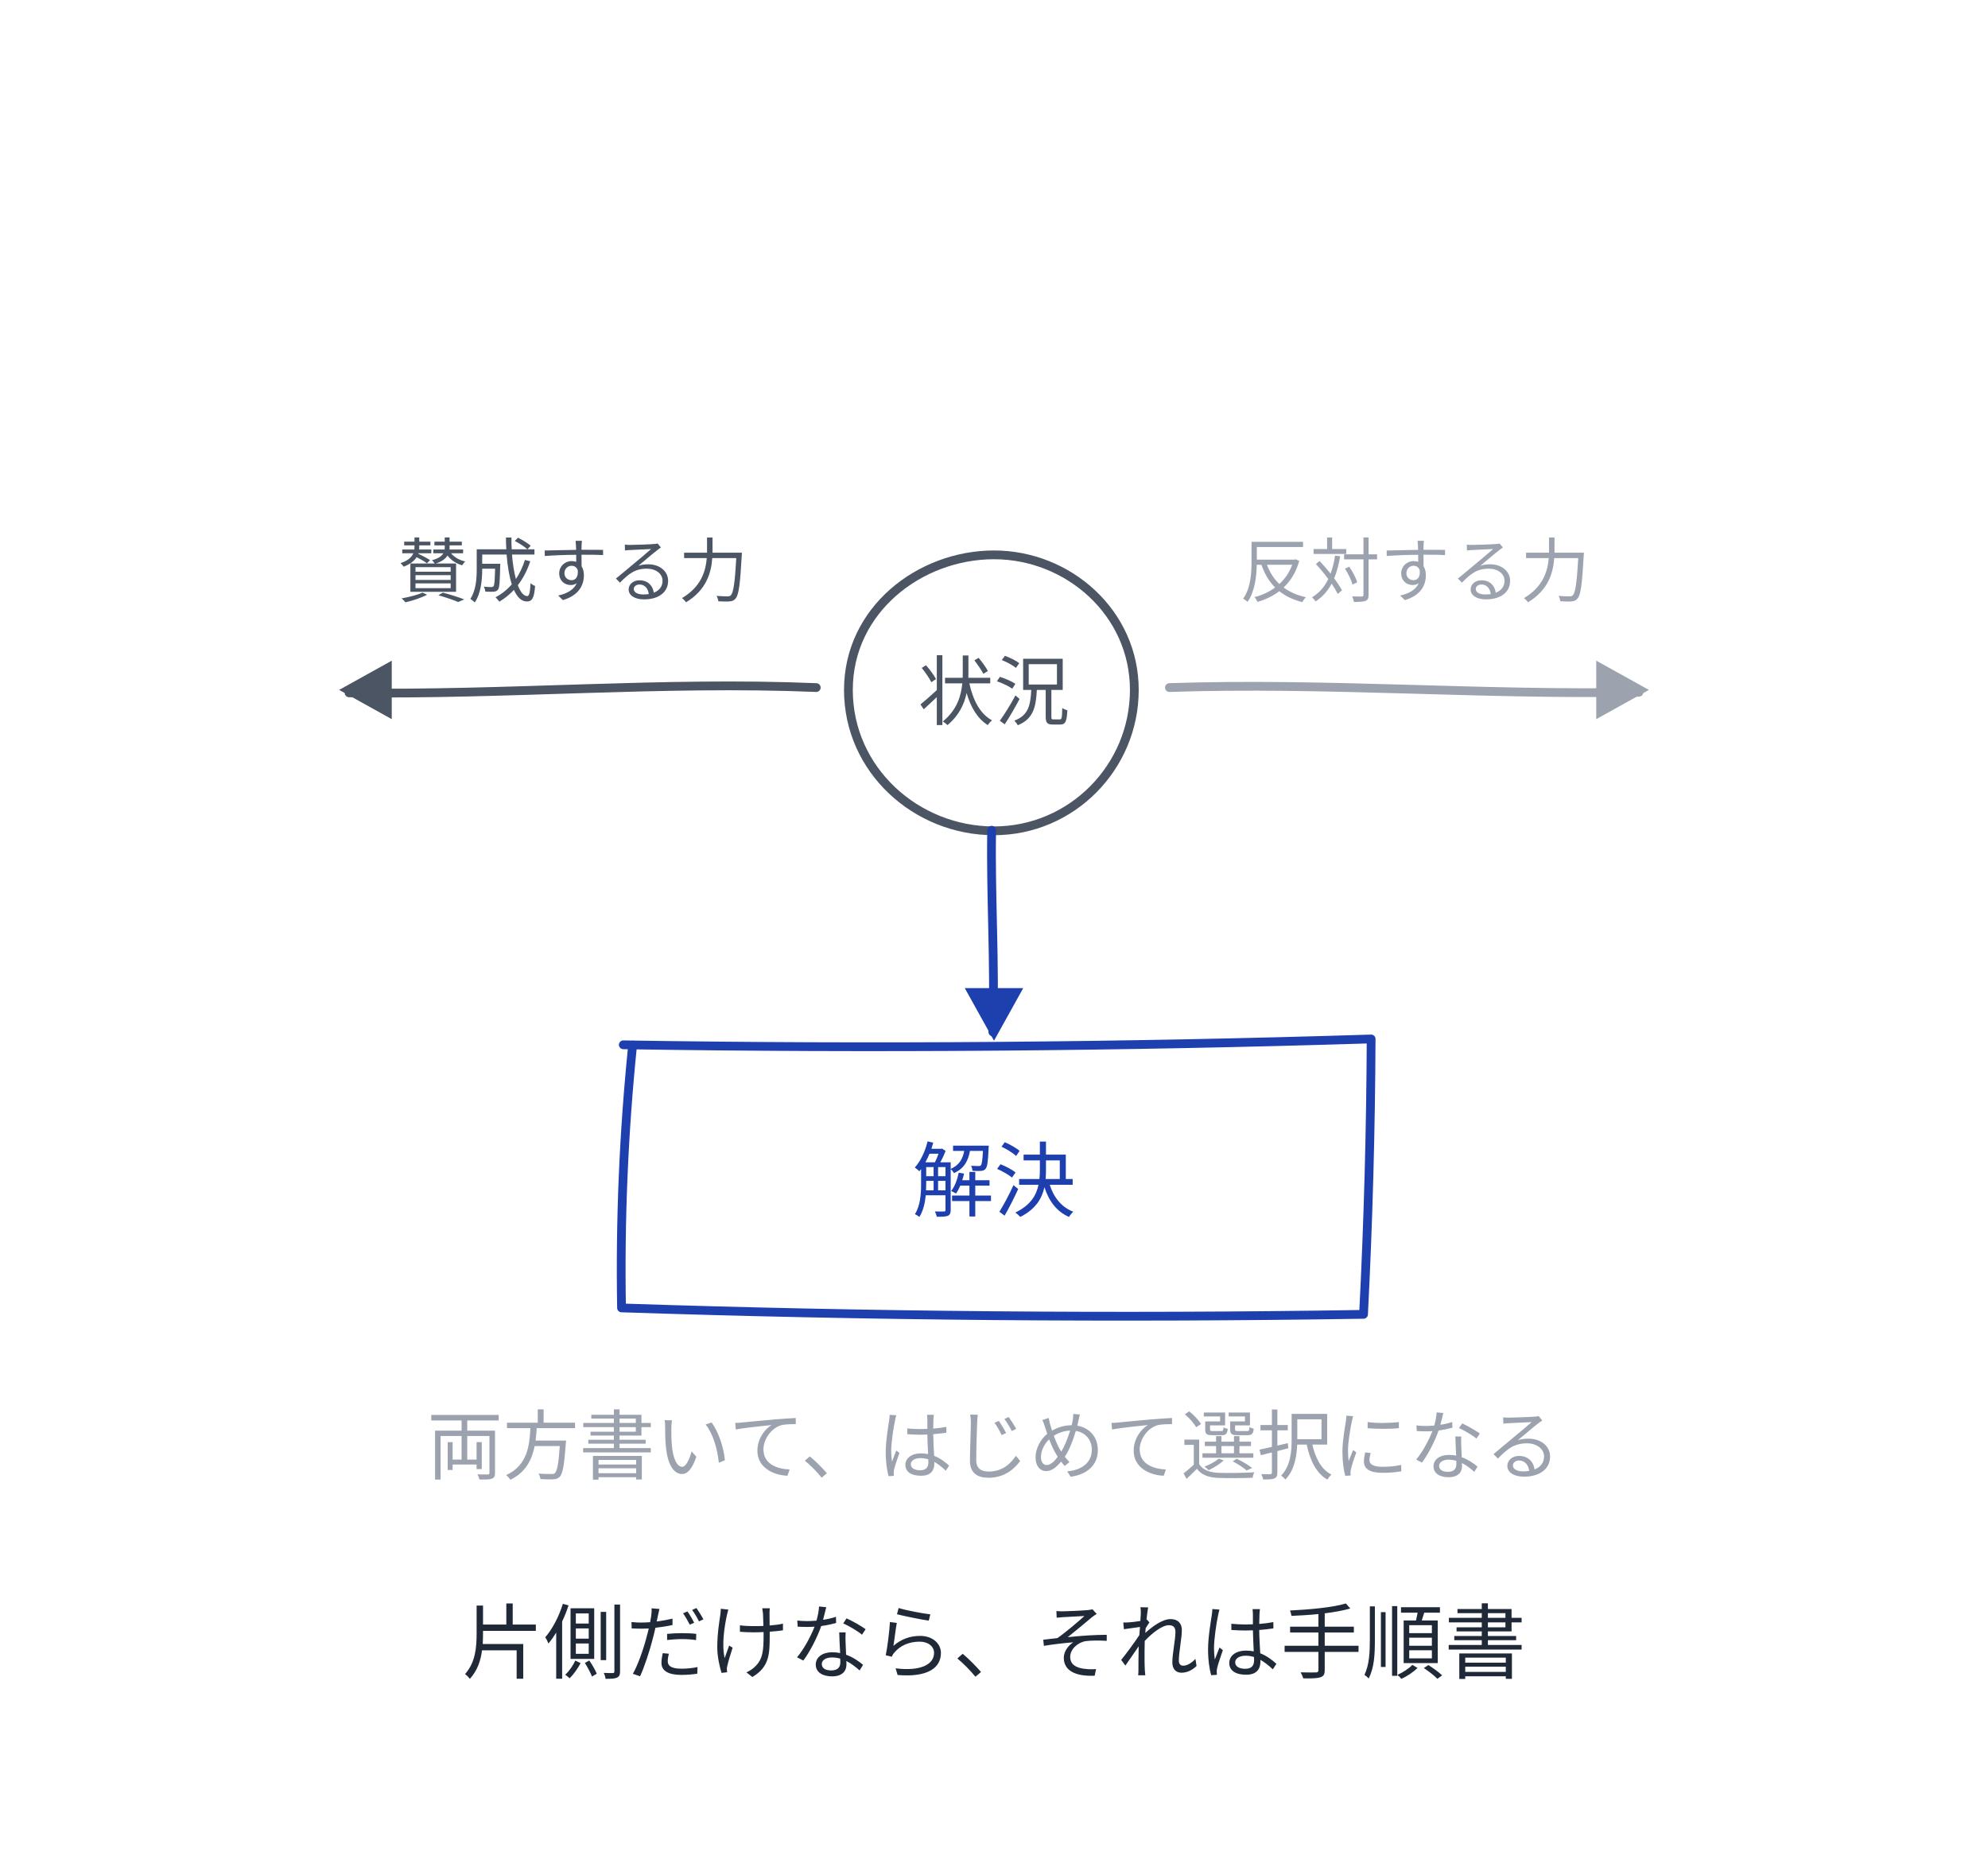
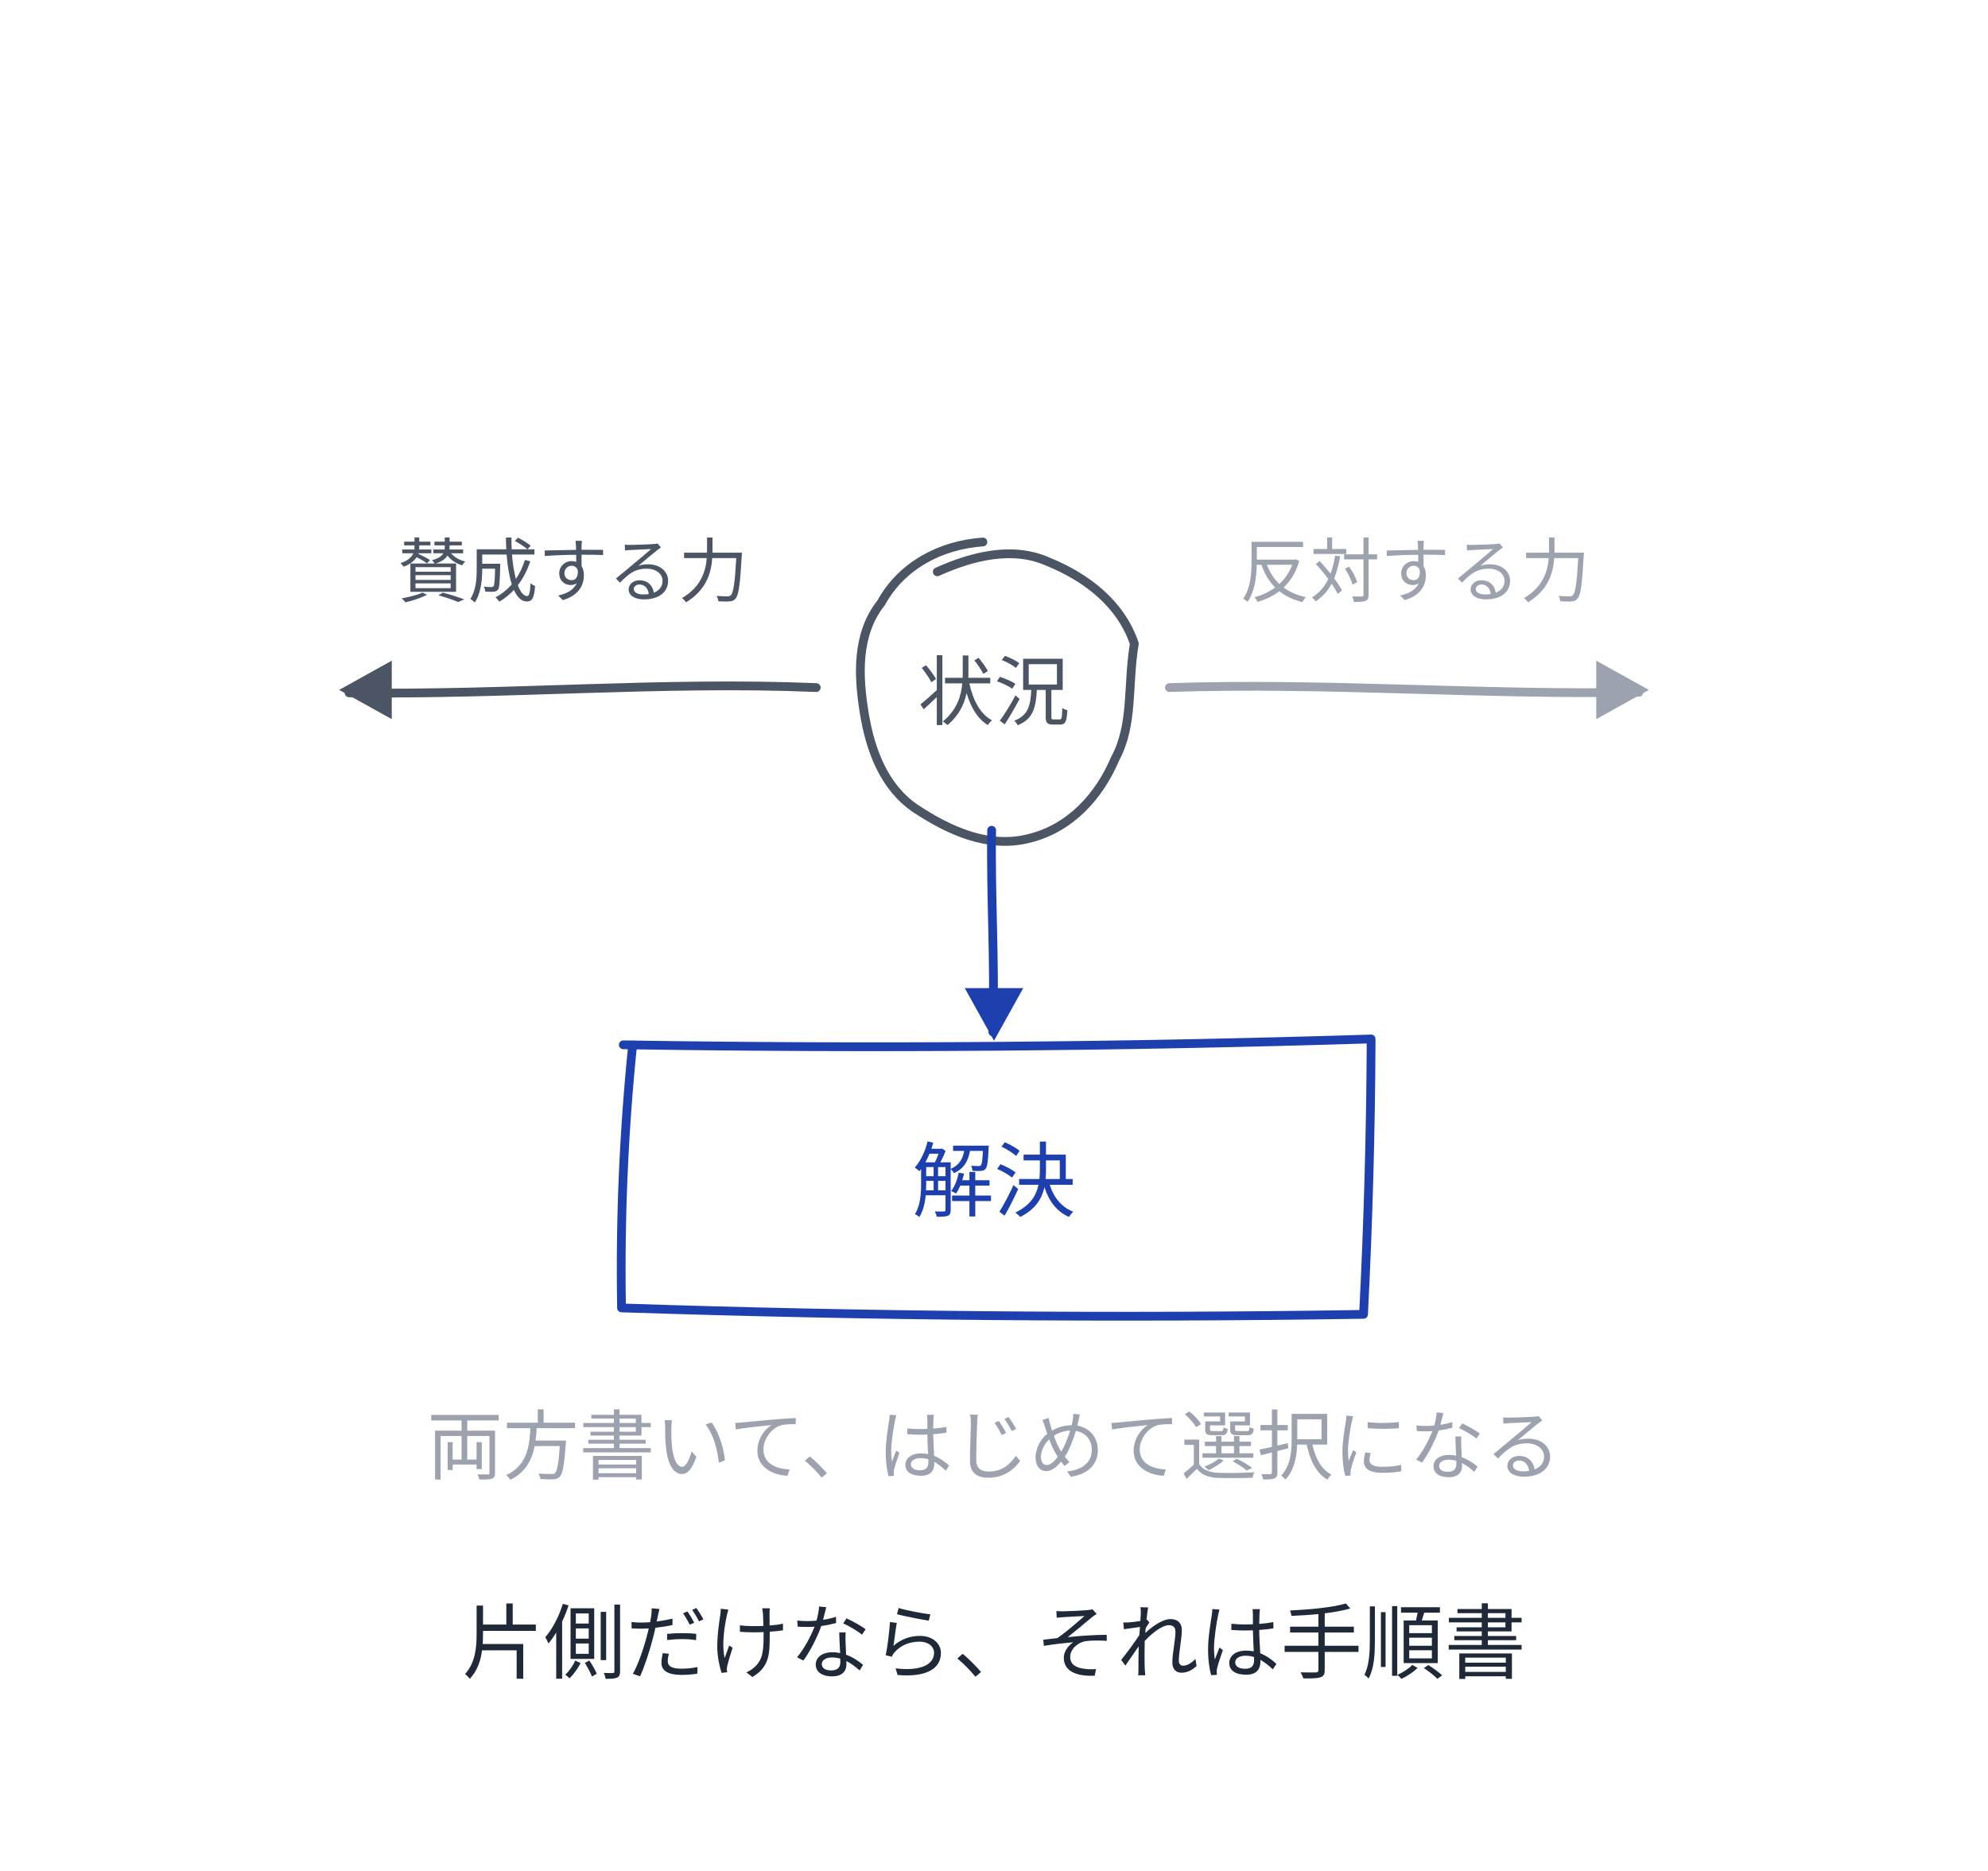
<svg xmlns="http://www.w3.org/2000/svg" width="340" height="320" viewBox="0 0 340 320" preserveAspectRatio="xMidYMid meet">
-   <path d="M194 118 C194 131.2 183.3 142.1 170 142.1 C156.7 142.1 145.1 131.7 145.1 118 C145.1 104.3 157.3 94.9 170 94.9 C182.7 94.9 194 104.8 194 118 Z" stroke="#4B5563" stroke-width="1.5" fill="none" stroke-linecap="round" />
+   <path d="M160.3 97.8 C166.1 95.2 173.1 93.3 179.3 96.1 C185.7 98.7 191.7 103.2 194 110.1 C192.8 117.1 193.9 123.9 190.7 129.8 C188 136.2 183 141.7 176 143.4 C169 145.2 162.2 142 156.6 138.3 C151.1 134.6 148.8 128.1 147.8 121.9 C146.8 115.7 146.4 108.5 150.7 103.1 C154.2 96.7 160.9 93.2 168.1 92.7" stroke="#4B5563" stroke-width="1.5" fill="none" stroke-linecap="round" />
  <text x="170" y="123" text-anchor="middle" font-family="sans-serif" font-size="13" fill="#4B5563">状況</text>
  <path d="M139.6 117.6 C113.3 116.5 86.7 118.9 59.7 118.5" stroke="#4B5563" stroke-width="1.5" fill="none" stroke-linecap="round" />
  <path d="M58 118 l9 -5 l0 10 z" fill="#4B5563" />
  <text x="98" y="102" text-anchor="middle" font-family="sans-serif" font-size="12" fill="#4B5563">賛成する力</text>
  <path d="M200 117.6 C226.7 116.7 253.3 118.9 280.3 118.4" stroke="#9CA3AF" stroke-width="1.5" fill="none" stroke-linecap="round" />
  <path d="M282 118 l-9 -5 l0 10 z" fill="#9CA3AF" />
  <text x="242" y="102" text-anchor="middle" font-family="sans-serif" font-size="12" fill="#9CA3AF">反対する力</text>
  <path d="M169.6 142 C169.4 153.3 170.2 164.7 169.8 176.5" stroke="#1E40AF" stroke-width="1.5" fill="none" stroke-linecap="round" />
  <path d="M170 178 l-5 -9 l10 0 z" fill="#1E40AF" />
  <path d="M106.6 178.7 Q170.5 179.7 234.5 177.7 Q234.4 201.3 233.2 224.8 Q169.7 225.8 106.3 223.7 Q105.9 201.2 108.2 178.7" stroke="#1E40AF" stroke-width="1.5" fill="none" stroke-linecap="round" stroke-linejoin="round" />
  <text x="170" y="207" text-anchor="middle" font-family="sans-serif" font-size="14" fill="#1E40AF">解決</text>
  <text x="170" y="252" text-anchor="middle" font-family="sans-serif" font-size="13" fill="#9CA3AF">両方書いて、はじめて選択になる</text>
  <text x="170" y="286" text-anchor="middle" font-family="sans-serif" font-size="14" fill="#1F2937">片側だけなら、それは手順書</text>
</svg>
